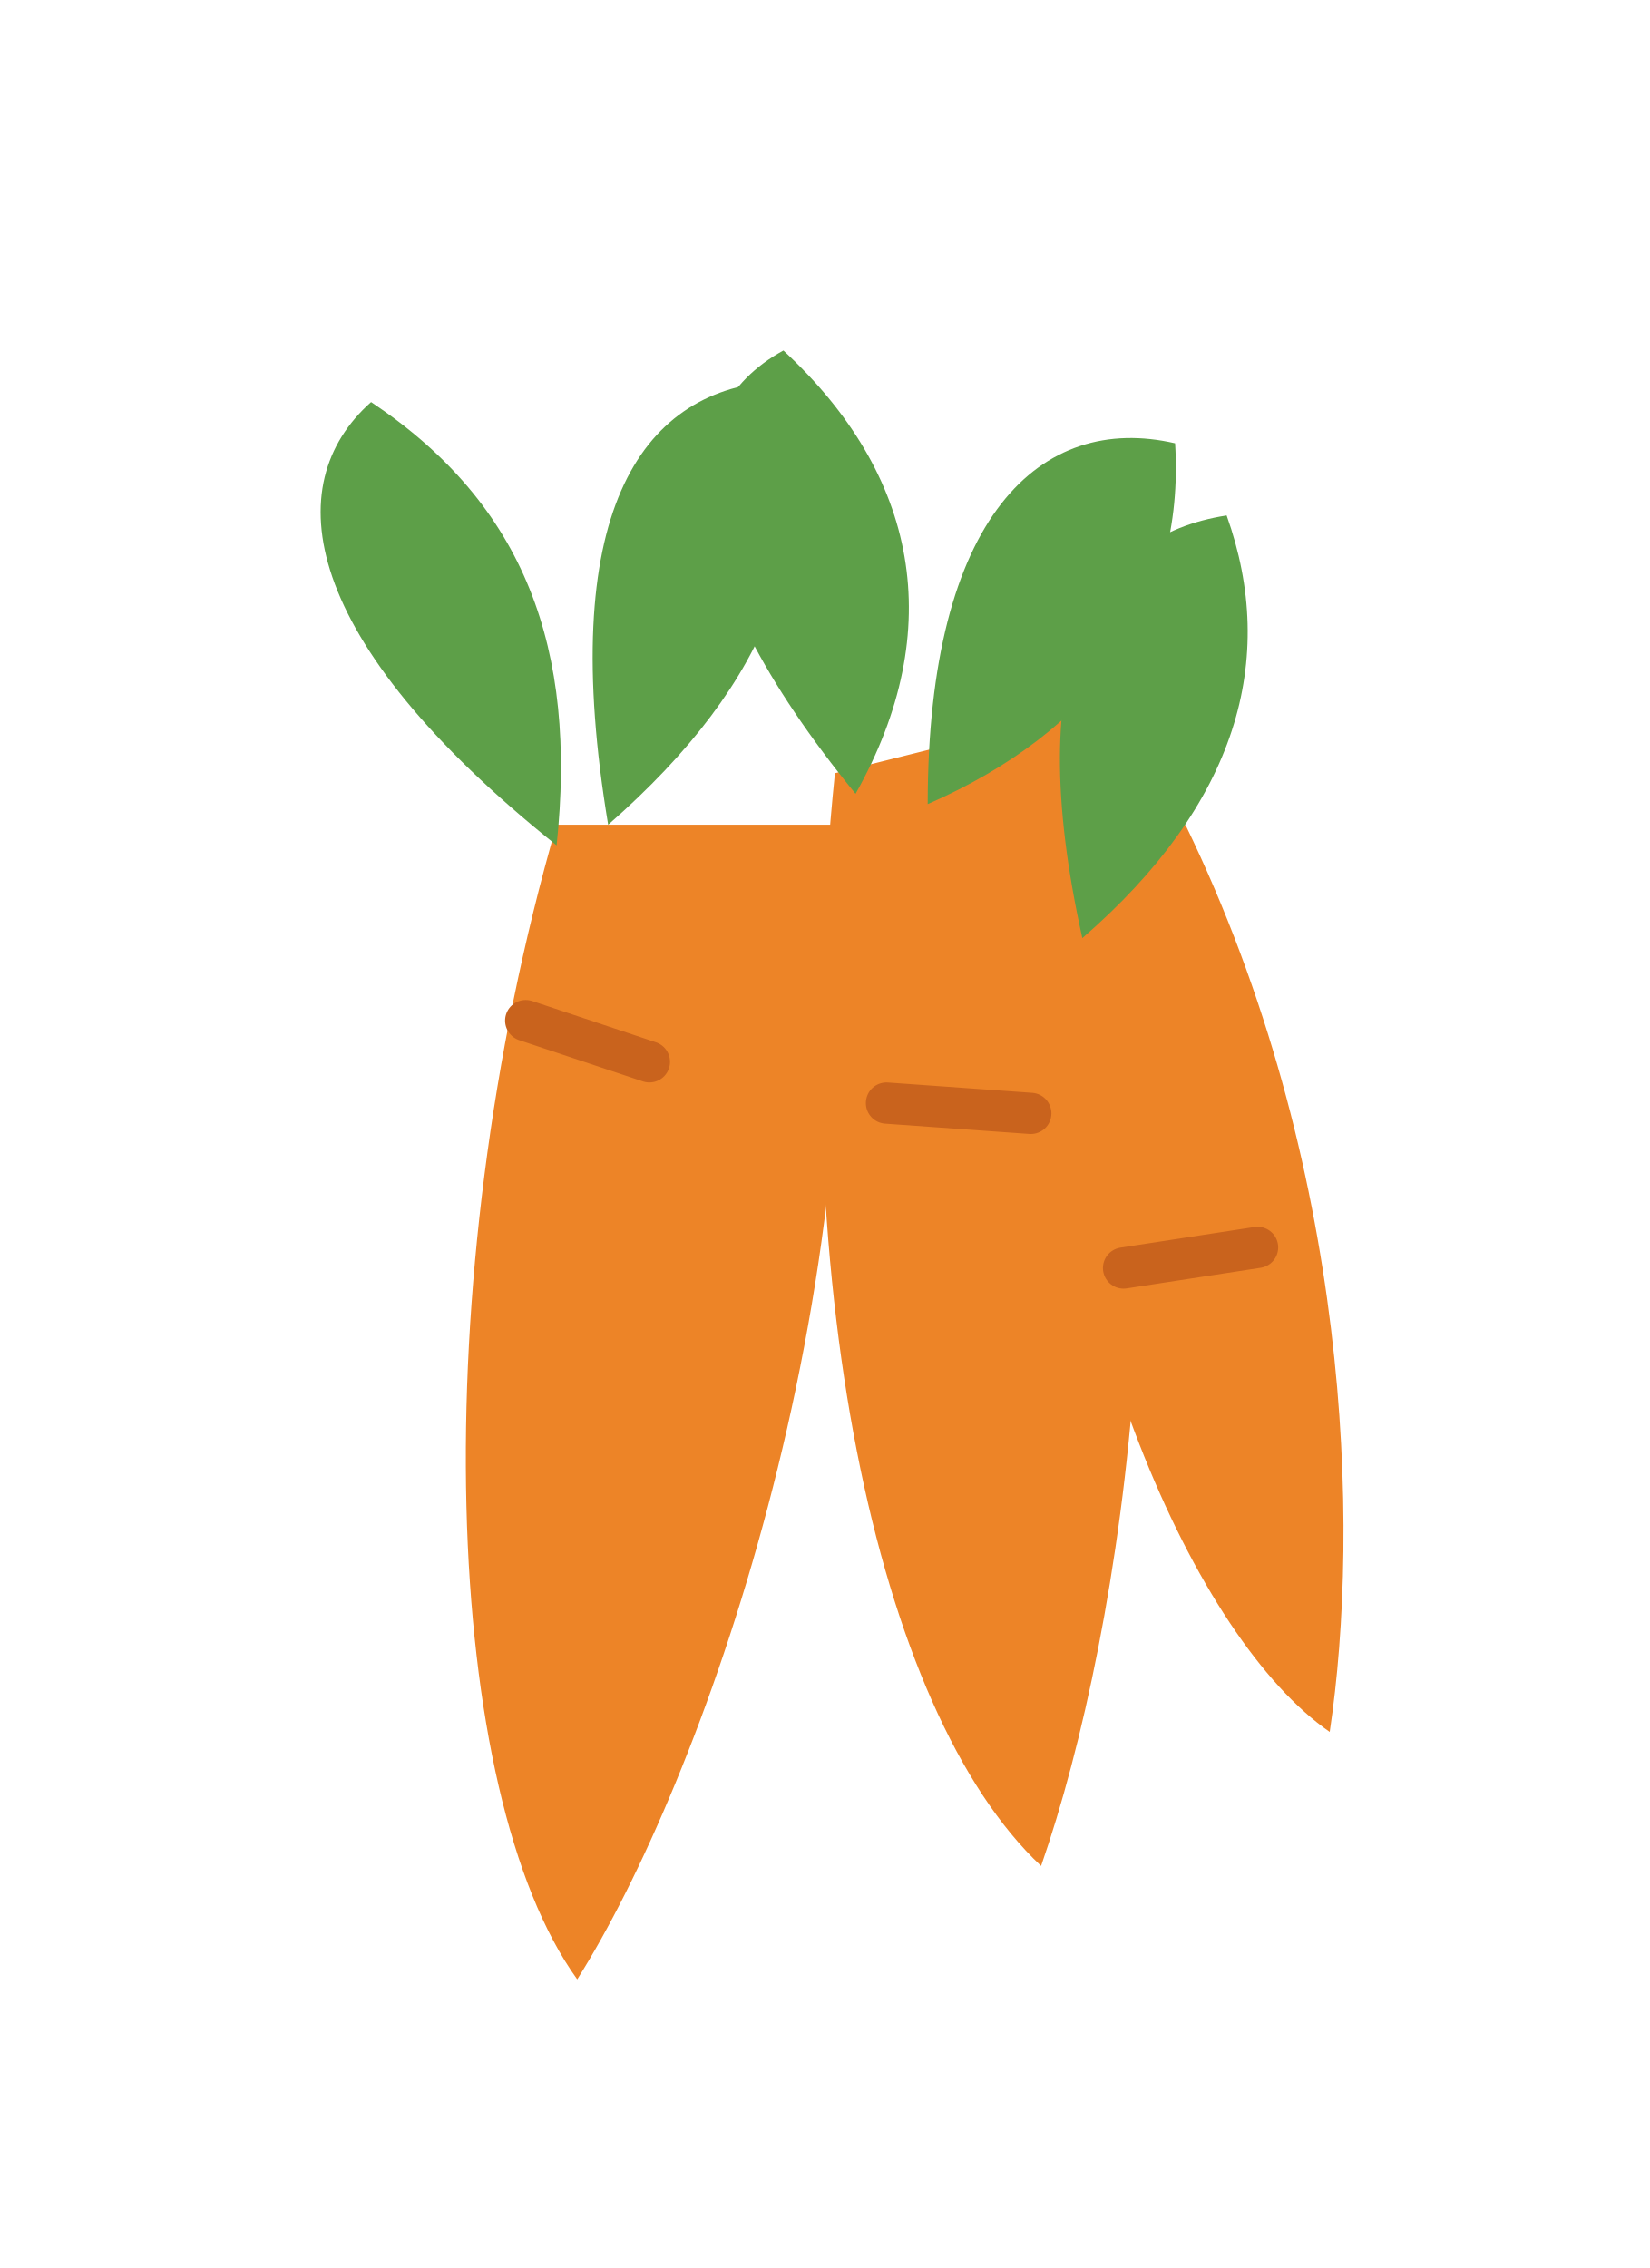
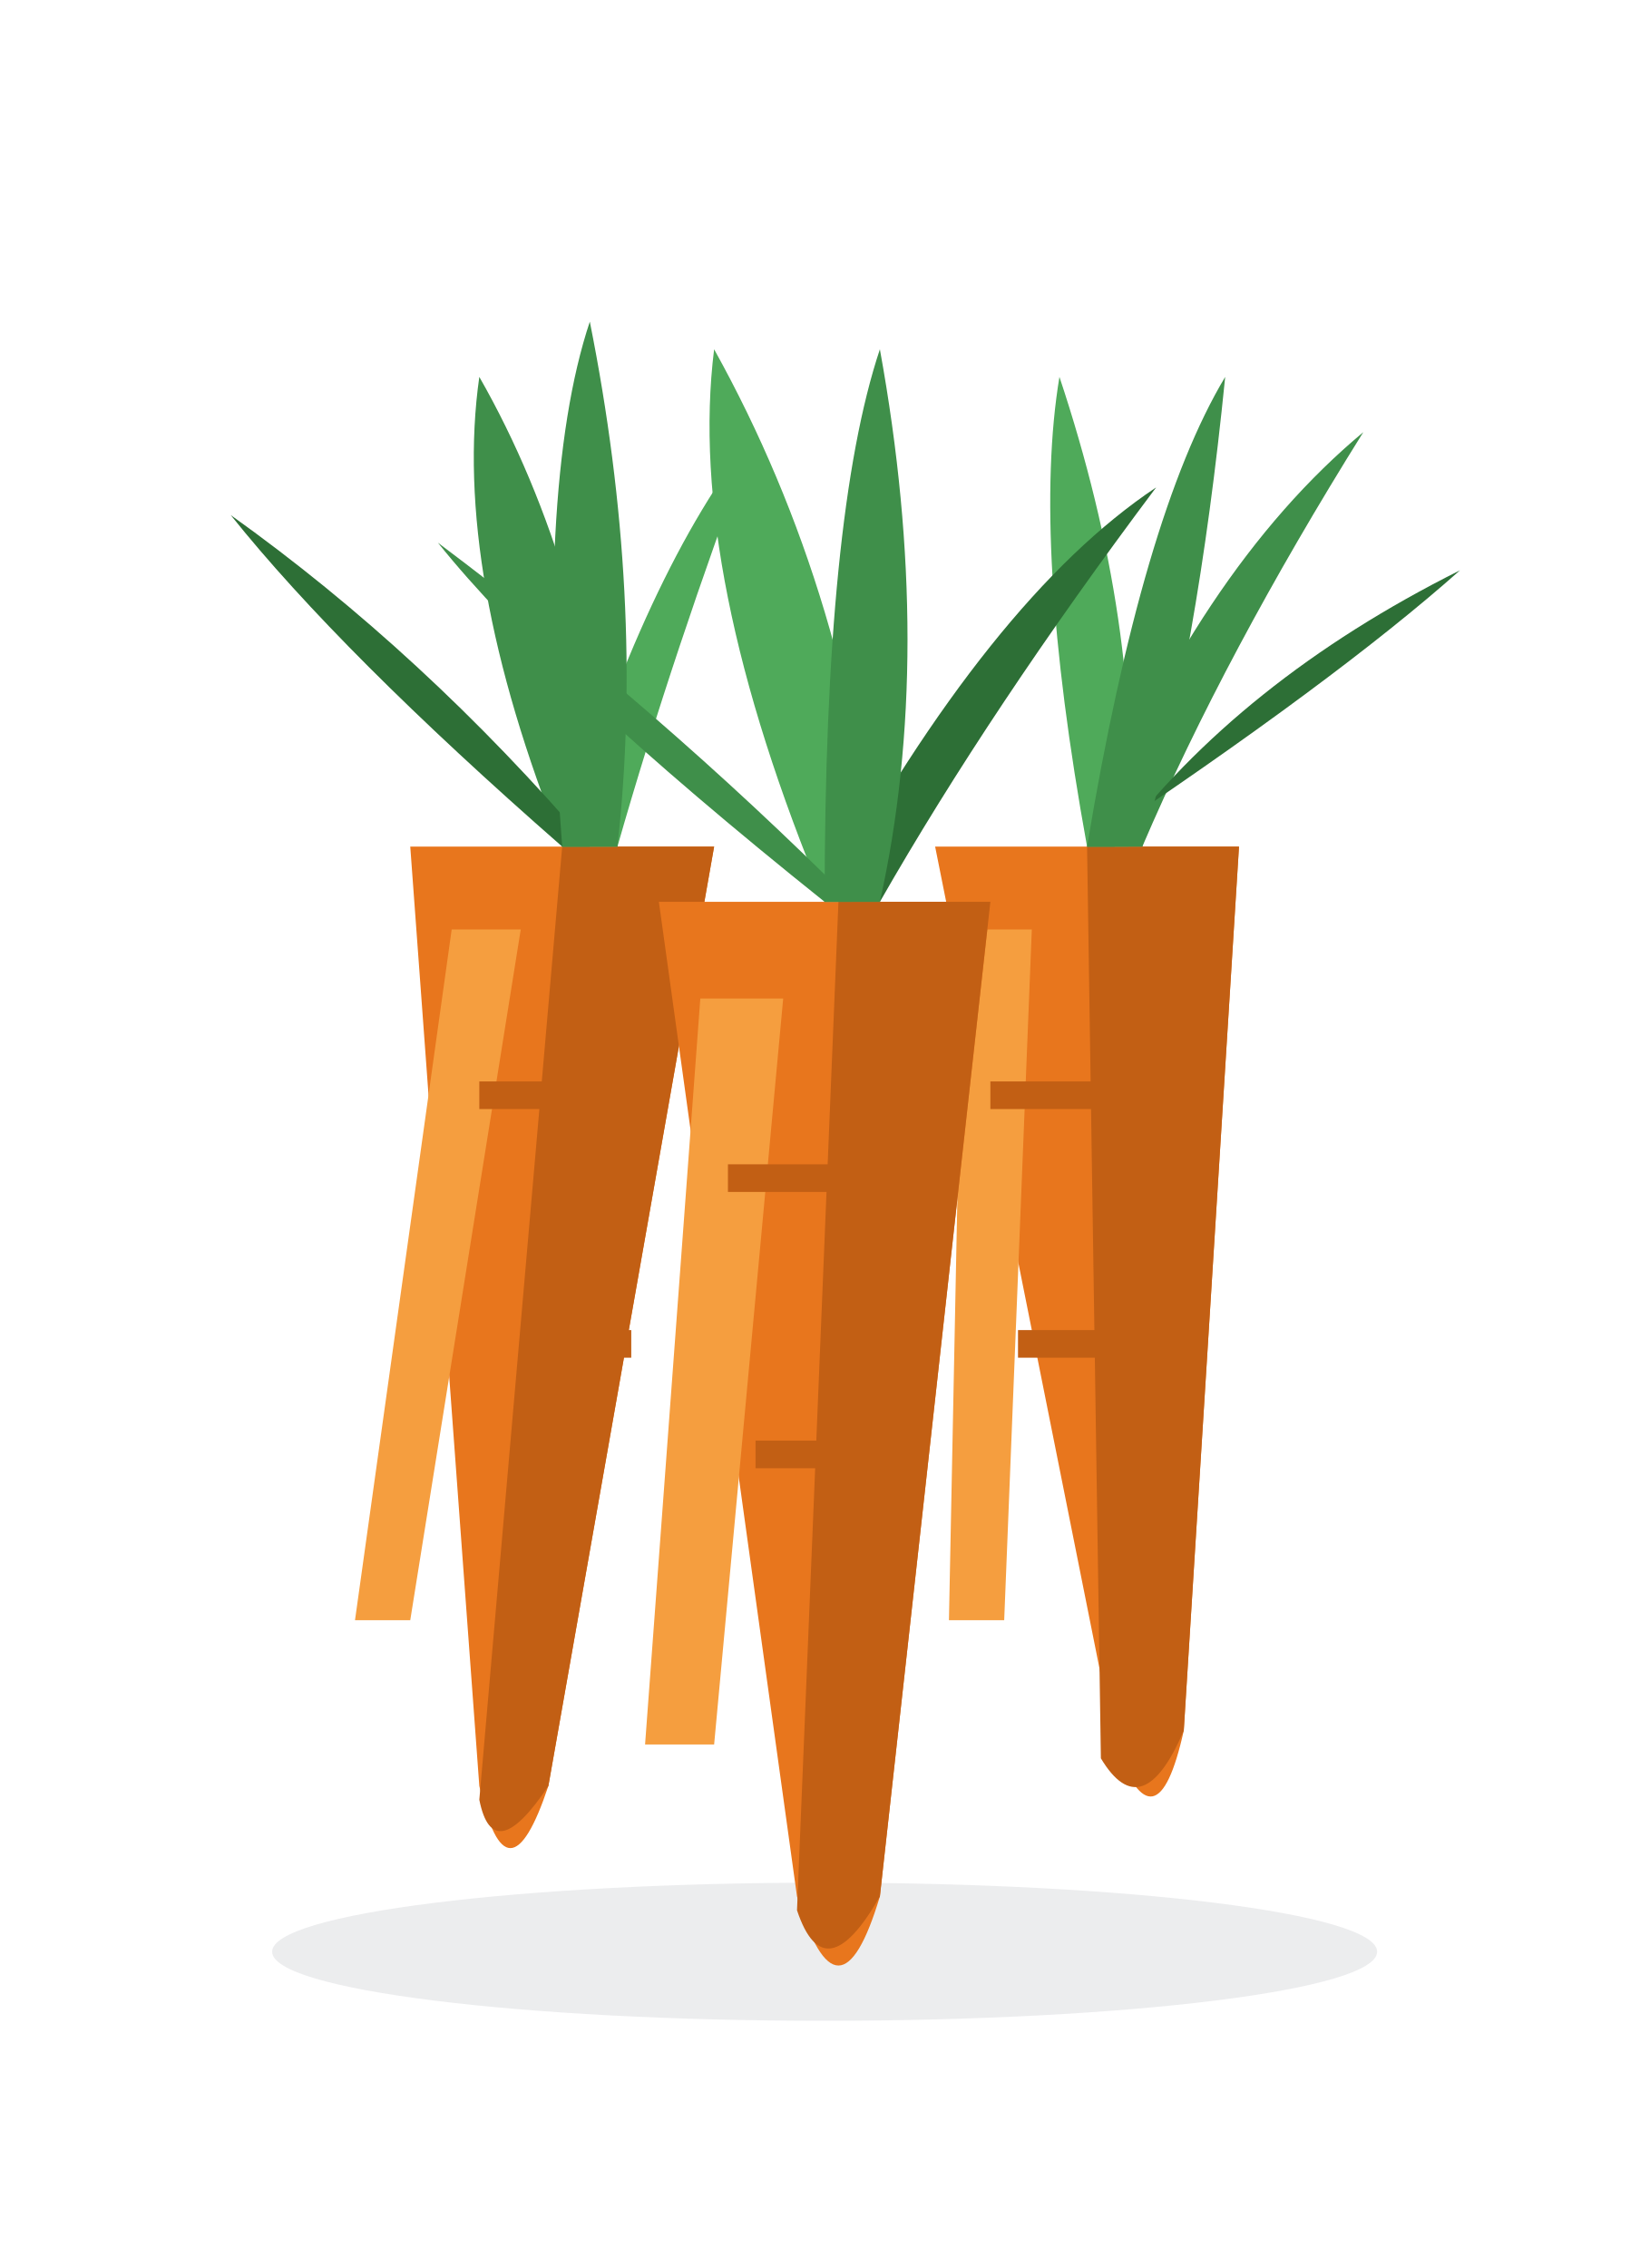
<svg xmlns="http://www.w3.org/2000/svg" viewBox="0 0 160 220">
-   <g fill="#ed8427">
-     <path d="M54 80c-13 45-11 94 2 112 12-19 29-66 25-112z" />
-     <path d="M81 75c-5 49 4 91 20 106 8-23 15-69 4-112z" />
-     <path d="M101 91c1 37 15 68 28 77 3-20 2-55-14-88z" />
+   <g id="item">
+     <g transform="translate(80 192) scale(1.34) translate(-80 -192)">
+       <ellipse cx="80" cy="190" rx="40" ry="5" fill="#0f172a" opacity="0.08" />
+       <path d="M50 110h22l-12 68q-3 9-5 0z" fill="#e8761d" />
+       <path d="M61 110h11l-12 68q-4 6-5 1z" fill="#c25f14" />
+       <path d="M53 116h5l-8 50h-4z" fill="#f59e3f" />
+       <path d="M55 128h12" fill="none" stroke="#c25f14" stroke-width="2" />
+       <path d="M58 146h8" fill="none" stroke="#c25f14" stroke-width="2" />
+       <path d="M88 110h22l-4 64q-2 9-5 1z" fill="#e8761d" />
+       <path d="M99 110h11l-4 64q-3 7-6 2z" fill="#c25f14" />
+       <path d="M90 116h5l-2 50h-4z" fill="#f59e3f" />
+       <path d="M92 128h13" fill="none" stroke="#c25f14" stroke-width="2" />
+       <path d="M94 146h10" fill="none" stroke="#c25f14" stroke-width="2" />
+       <path d="M68 114h24l-8 72q-3 10-6 0z" fill="#e8761d" />
+       <path d="M81 114h11l-8 72q-4 7-6 1z" fill="#c25f14" />
+       <path d="M71 121h6l-5 54h-5z" fill="#f59e3f" />
+       <path d="M73 134h14" fill="none" stroke="#c25f14" stroke-width="2" />
+       <path d="M75 154h11" fill="none" stroke="#c25f14" stroke-width="2" />
+       <path d="M61 110q-8-20-6-34q8 14 10 34z" fill="#3f8f4a" />
+       <path d="M61 110q-16-14-24-24q14 10 26 24z" fill="#2d6f36" />
+       <path d="M61 110q6-20 14-30q-6 16-10 30z" fill="#4faa5a" />
+       <path d="M61 110q-2-26 2-38q4 20 2 38z" fill="#3f8f4a" />
+       <path d="M99 110q8-20 20-30q-10 16-16 30z" fill="#3f8f4a" />
+       <path d="M99 110q18-12 27-20q-16 8-25 20z" fill="#2d6f36" />
+       <path d="M99 110q-4-22-2-34q6 18 5 34z" fill="#4faa5a" />
+       <path d="M99 110q4-24 10-34q-2 20-6 34z" fill="#3f8f4a" />
+       <path d="M80 114q-10-24-8-40q10 18 12 40z" fill="#4faa5a" />
+       <path d="M80 114q-20-16-28-26q16 12 30 26z" fill="#3f8f4a" />
+       <path d="M80 114q12-22 24-30q-12 16-20 30z" fill="#2d6f36" />
+       <path d="M80 114q0-28 4-40q4 22 0 40z" fill="#3f8f4a" />
+     </g>
  </g>
-   <g fill="#5d9f48">
-     <path d="M54 82c-25-20-27-35-18-43 15 10 20 24 18 43z" />
-     <path d="M59 80c-5-30 3-42 16-43 5 15 0 29-16 43z" />
-     <path d="M83 77c-18-22-18-37-7-43 13 12 16 27 7 43z" />
-     <path d="M90 78c0-28 11-38 24-35 1 16-8 28-24 35z" />
-     <path d="M105 91c-6-27 1-39 14-41 5 14 1 28-14 41z" />
-   </g>
-   <path d="M51 99l12 4m23 4l14 1m9 15l13-2" stroke="#c9631d" stroke-width="4" stroke-linecap="round" />
</svg>
